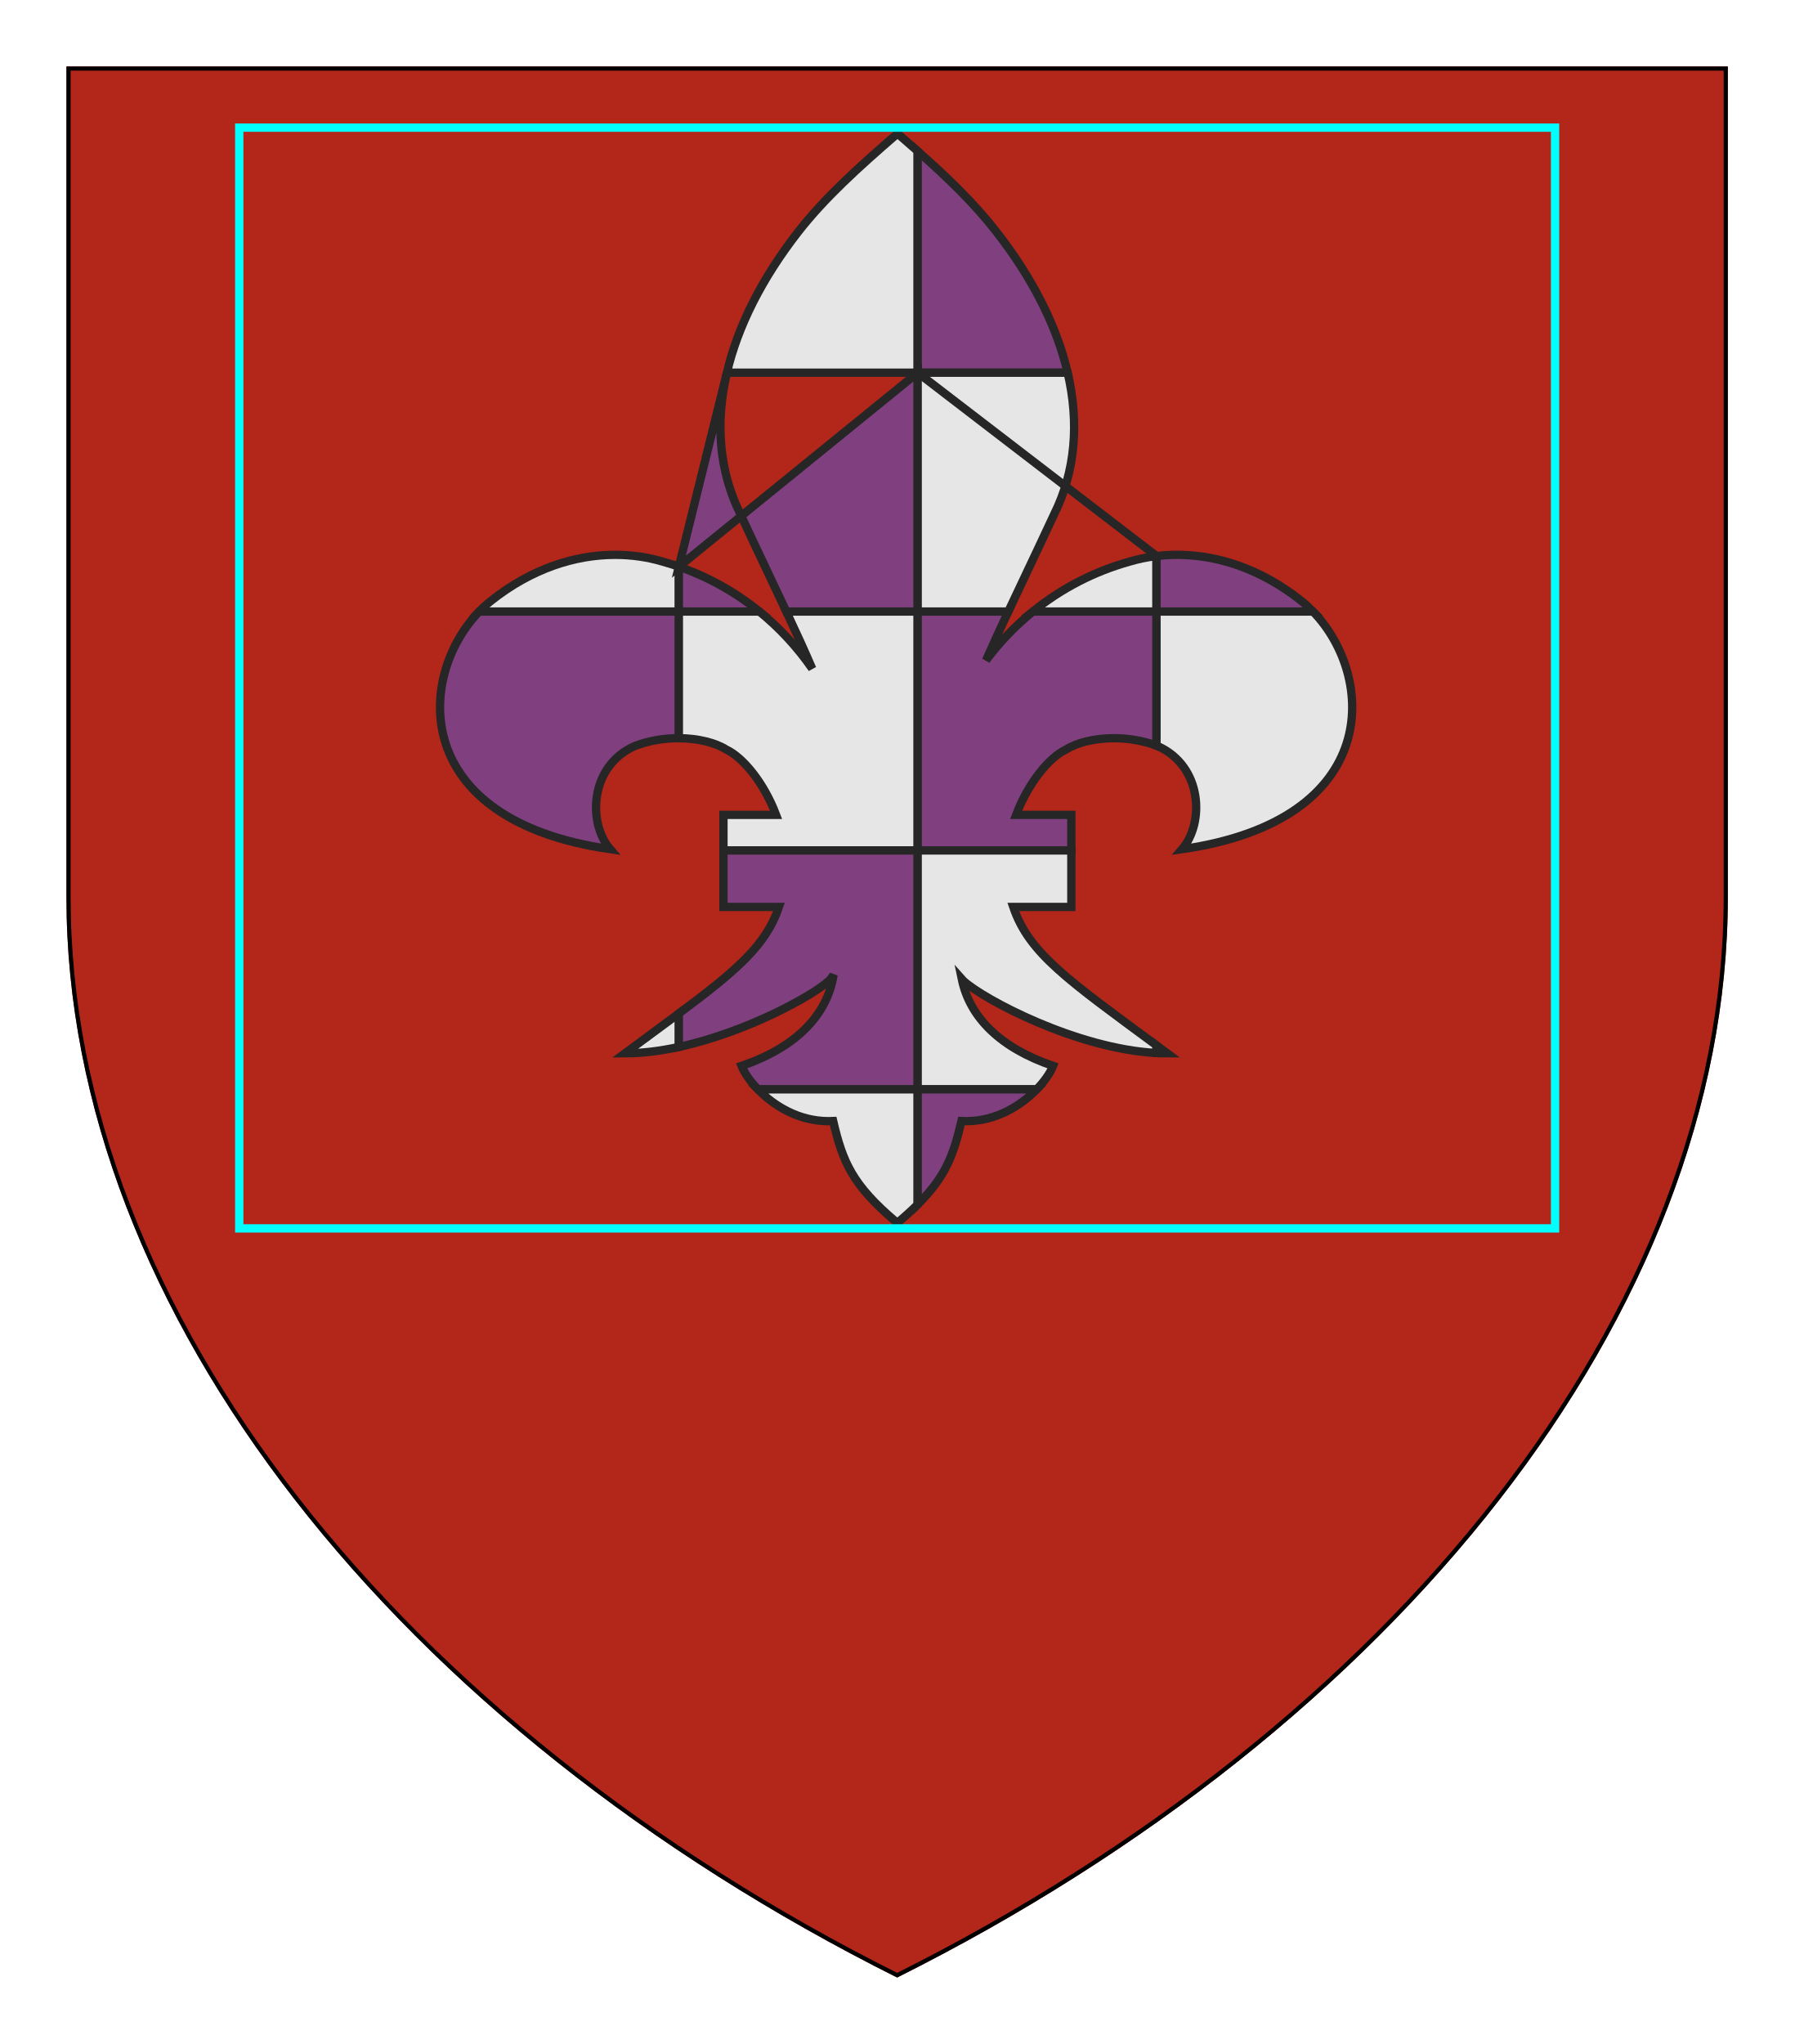
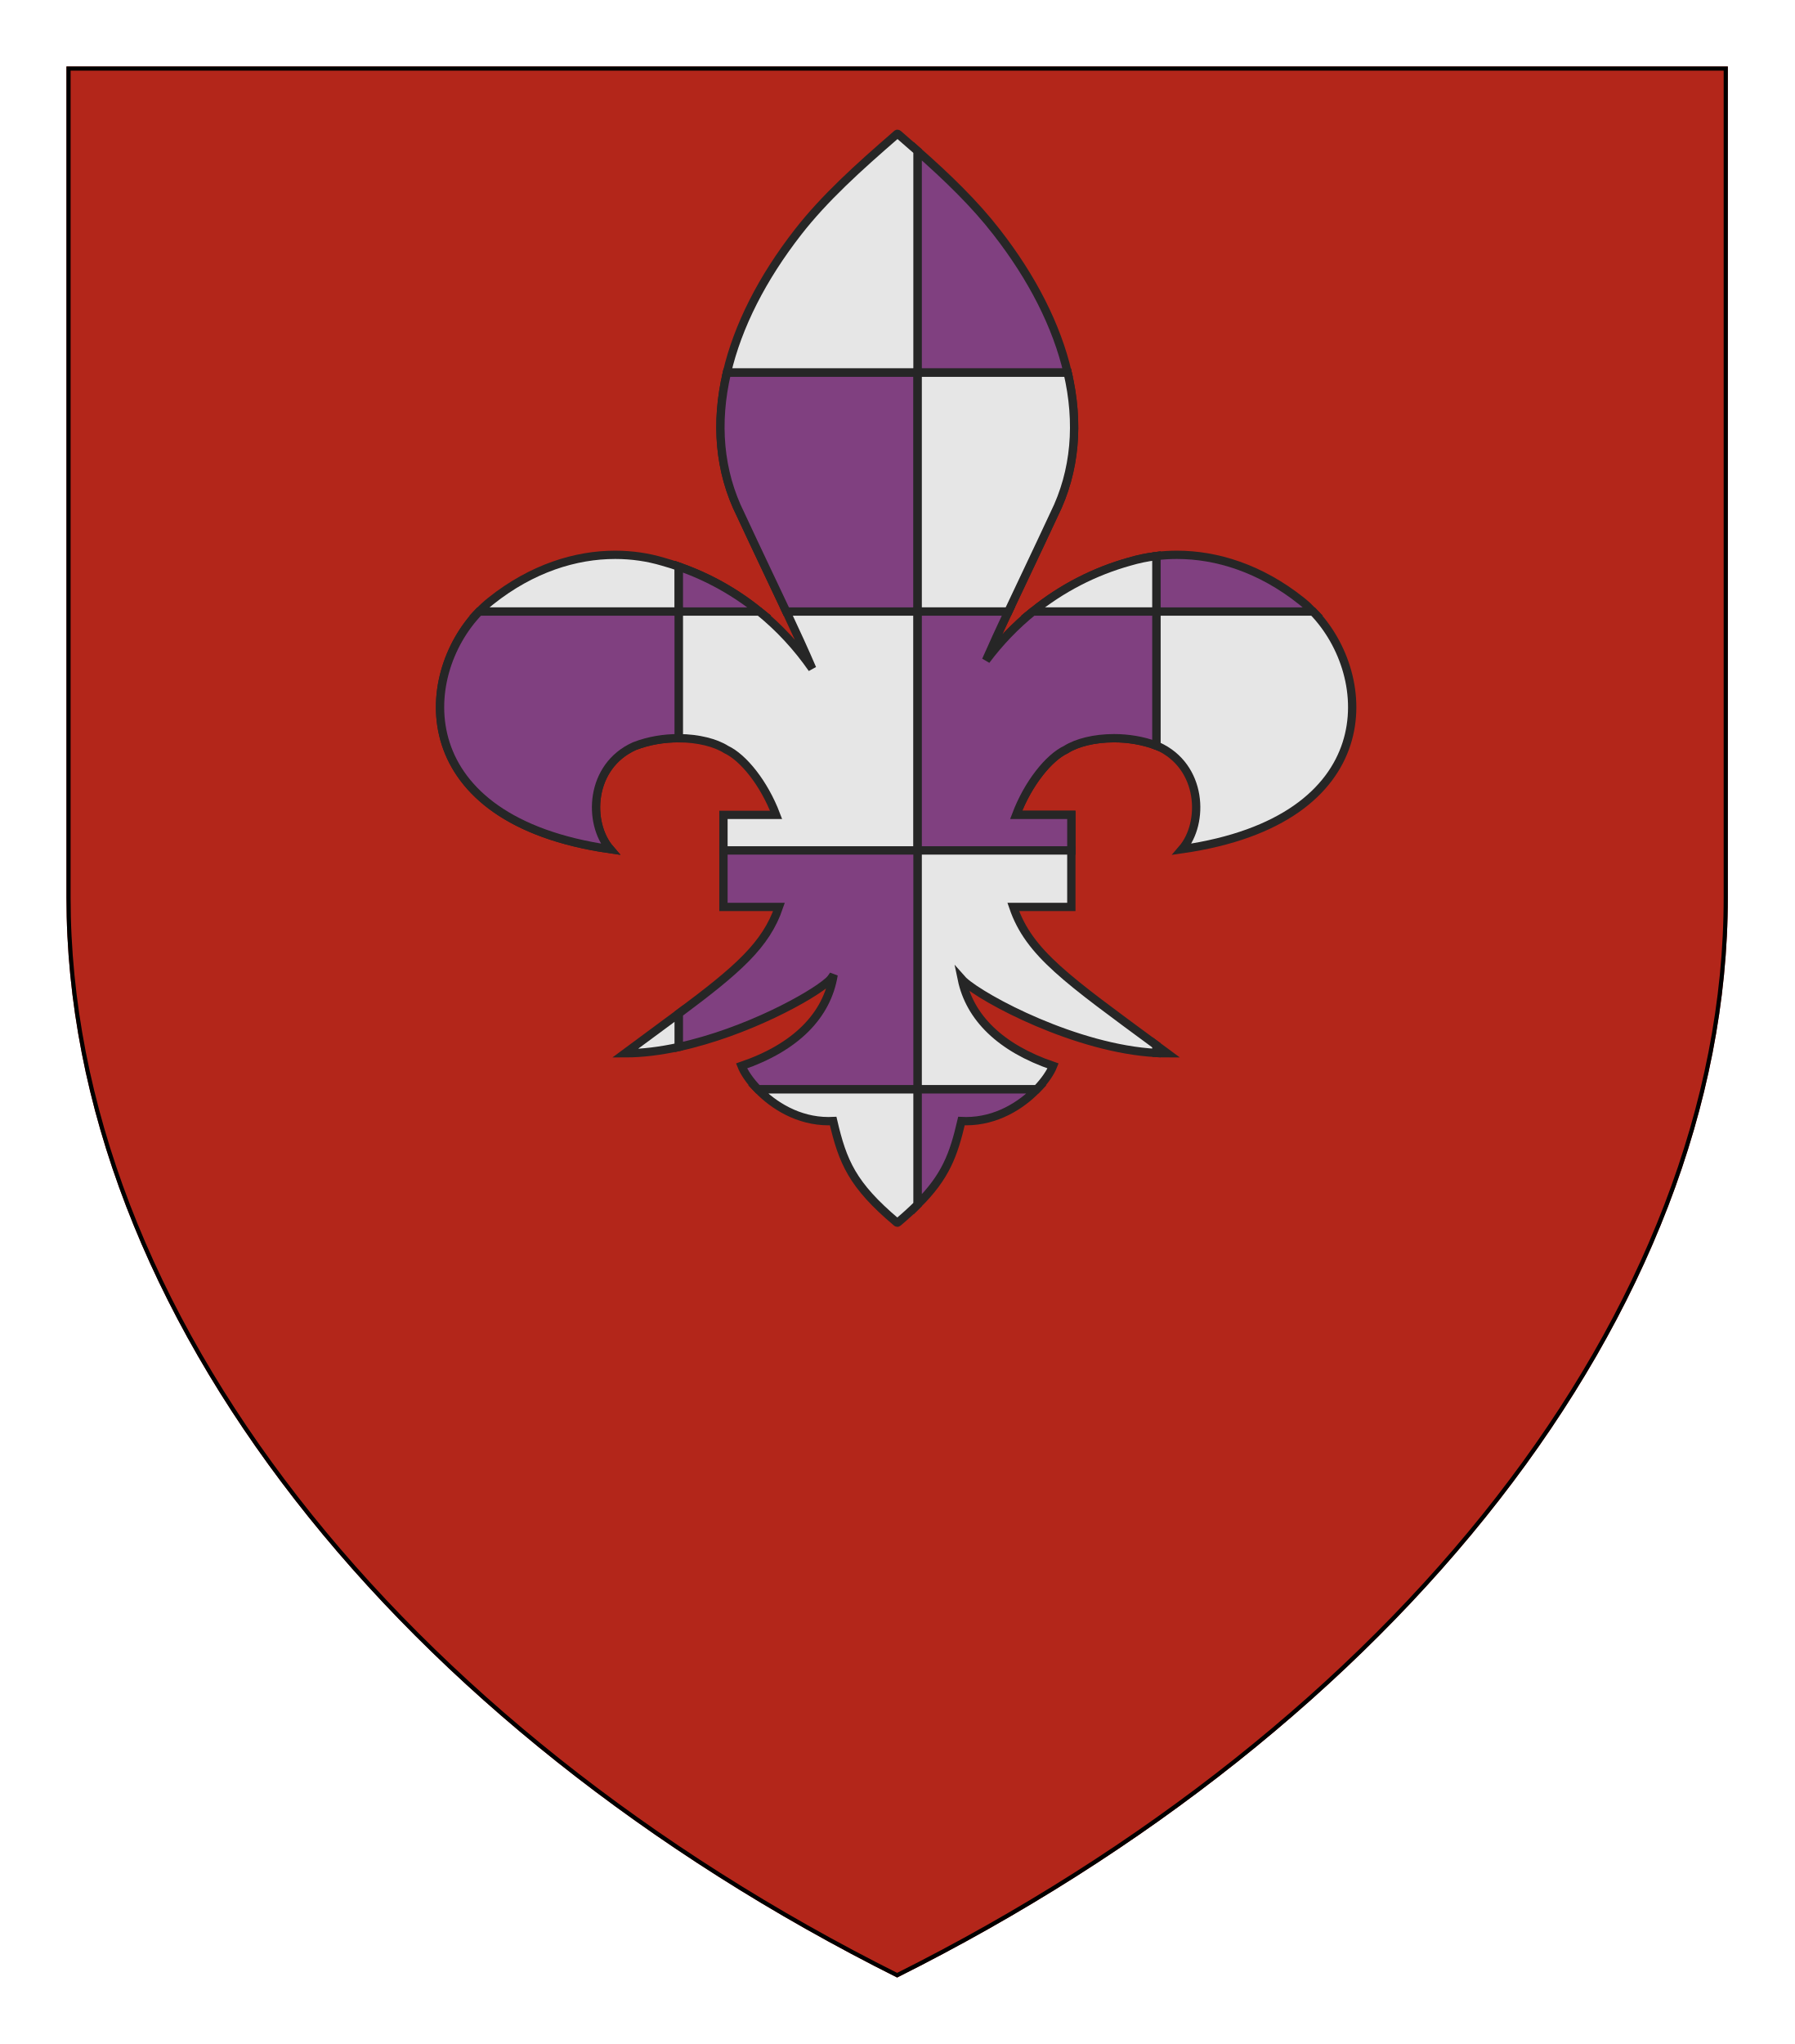
<svg xmlns="http://www.w3.org/2000/svg" height="246.0" width="216.0">
  <defs>
    <clipPath id="contour">
      <path d="M 0.0,0.0 L 200.0,0.0 L 200.0,100.0 C 200.0,150.0 160.0,200.0 100.0,230.0 C 40.0,200.0 0.0,150.0 0.0,100.0 L 0.0,0.0 Z" />
    </clipPath>
    <radialGradient id="lighting">
      <stop offset="25%" stop-color="white" stop-opacity="35%" />
      <stop offset="100%" stop-color="white" stop-opacity="0%" />
    </radialGradient>
  </defs>
  <g transform="translate(8.0,8.0)">
-     <path clip-path="url(#contour)" comment="FieldBackground" d="M 0.0,0.0 L 200.0,0.0 L 200.0,100.0 C 200.0,150.0 160.0,200.0 100.0,230.0 C 40.0,200.0 0.0,150.0 0.0,100.0 L 0.0,0.0 Z" style="fill: rgb(179, 38, 26); stroke-width: 1px; stroke: none;" />
-     <path clip-path="url(#contour)" comment="'fleur-de-lis' clipped chequy element 89.776, 72.473" d="M 89.776,72.473 C 89.776,72.473 89.776,72.473 89.776,72.473 L 89.776,72.473 C 89.776,72.473 89.776,72.473 89.776,72.473 Z" style="fill: rgb(128, 64, 128); stroke-width: 1px; stroke: rgb(38, 38, 38);" />
-     <path clip-path="url(#contour)" comment="'fleur-de-lis' clipped chequy element 73.723, 8.104" d="M 100.031,8.104 C 99.992,8.104 99.954,8.134 99.897,8.202 C 95.317,12.166 91.25,15.843 88.067,19.93 C 83.75,25.468 80.818,31.236 79.507,36.854 L 102.473,36.854 L 102.473,10.192 C 101.714,9.52 100.937,8.845 100.144,8.161 L 100.144,8.161 C 100.098,8.124 100.064,8.104 100.031,8.104 Z" style="fill: rgb(230, 230, 230); stroke-width: 1px; stroke: rgb(38, 38, 38);" />
-     <path clip-path="url(#contour)" comment="'fleur-de-lis' clipped chequy element 102.473, 8.104" d="M 102.473,10.192 L 102.473,36.854 L 120.527,36.854 C 119.218,31.236 116.292,25.468 111.975,19.93 C 109.34,16.531 106.115,13.413 102.473,10.192 Z" style="fill: rgb(128, 64, 128); stroke-width: 1px; stroke: rgb(38, 38, 38);" />
-     <path clip-path="url(#contour)" comment="'fleur-de-lis' clipped chequy element 44.973, 36.854" d="M 66.061,58.774 C 61.306,58.774 56.034,60.387 51.075,64.337 C 50.591,64.723 50.125,65.147 49.683,65.604 L 73.723,65.604 L 73.723,60.201 C 73.082,59.977 72.433,59.774 71.779,59.592 C 70.009,59.065 68.082,58.774 66.061,58.774 Z" style="fill: rgb(230, 230, 230); stroke-width: 1px; stroke: rgb(38, 38, 38);" />
-     <path clip-path="url(#contour)" comment="'fleur-de-lis' clipped chequy element 73.723, 36.854" d="M 73.723,60.201 L 73.723,65.604 L 83.418,65.604 C 80.495,63.233 77.216,61.416 73.723,60.201 Z" style="fill: rgb(128, 64, 128); stroke-width: 1px; stroke: rgb(38, 38, 38);" />
-     <path clip-path="url(#contour)" comment="'fleur-de-lis' clipped chequy element 73.723, 36.854" d="M 79.507,36.854 C 78.104,42.863 78.555,48.701 81.145,53.903 C 83.253,58.434 85.085,62.247 86.661,65.604 L 102.473,65.604 L 102.473,36.854 L 73.723,60.201 Z" style="fill: rgb(128, 64, 128); stroke-width: 1px; stroke: rgb(38, 38, 38);" />
-     <path clip-path="url(#contour)" comment="'fleur-de-lis' clipped chequy element 102.473, 36.854" d="M 102.473,36.854 L 102.473,65.604 L 113.38,65.604 C 114.957,62.247 116.788,58.434 118.896,53.903 C 121.476,48.701 121.927,42.863 120.527,36.854 L 102.473,36.854 Z" style="fill: rgb(230, 230, 230); stroke-width: 1px; stroke: rgb(38, 38, 38);" />
-     <path clip-path="url(#contour)" comment="'fleur-de-lis' clipped chequy element 102.473, 36.854" d="M 131.223,58.921 C 130.095,59.057 129.008,59.285 127.975,59.592 C 123.753,60.768 119.795,62.798 116.336,65.604 L 131.223,65.604 L 131.223,58.921 L 102.473,36.854 Z" style="fill: rgb(230, 230, 230); stroke-width: 1px; stroke: rgb(38, 38, 38);" />
-     <path clip-path="url(#contour)" comment="'fleur-de-lis' clipped chequy element 131.223, 36.854" d="M 133.692,58.774 C 132.851,58.774 132.027,58.825 131.223,58.921 L 131.223,65.604 L 150.071,65.604 C 149.628,65.147 149.163,64.723 148.679,64.337 C 143.72,60.387 138.448,58.774 133.692,58.774 Z" style="fill: rgb(128, 64, 128); stroke-width: 1px; stroke: rgb(38, 38, 38);" />
-     <path clip-path="url(#contour)" comment="'fleur-de-lis' clipped chequy element 44.973, 65.604" d="M 49.683,65.604 C 42.15,73.383 41.222,90.709 65.452,94.201 C 62.741,91.059 62.967,84.219 68.39,81.795 C 70.122,81.126 71.952,80.844 73.654,80.844 C 73.677,80.844 73.7,80.844 73.723,80.844 L 73.723,80.844 L 73.723,65.604 L 49.683,65.604 Z" style="fill: rgb(128, 64, 128); stroke-width: 1px; stroke: rgb(38, 38, 38);" />
-     <path clip-path="url(#contour)" comment="'fleur-de-lis' clipped chequy element 73.723, 65.604" d="M 73.723,65.604 L 73.723,80.844 L 73.723,80.844 C 76.068,80.855 78.164,81.401 79.419,82.206 C 81.466,83.158 83.976,86.241 85.428,90.073 L 79.091,90.073 L 79.091,94.354 L 102.473,94.354 L 102.473,65.604 L 86.661,65.604 C 87.838,68.111 88.873,70.364 89.776,72.473 C 87.943,69.833 85.799,67.535 83.418,65.604 L 73.723,65.604 Z" style="fill: rgb(230, 230, 230); stroke-width: 1px; stroke: rgb(38, 38, 38);" />
-     <path clip-path="url(#contour)" comment="'fleur-de-lis' clipped chequy element 102.473, 65.604" d="M 102.473,65.604 L 102.473,94.354 L 120.971,94.354 L 120.971,90.073 L 114.325,90.073 C 115.778,86.241 118.287,83.158 120.334,82.206 C 121.602,81.393 123.727,80.844 126.1,80.844 C 127.756,80.844 129.532,81.111 131.223,81.742 L 131.223,81.742 L 131.223,65.604 L 116.336,65.604 C 114.26,67.287 112.364,69.25 110.698,71.474 C 111.495,69.654 112.387,67.719 113.38,65.604 L 102.473,65.604 Z" style="fill: rgb(128, 64, 128); stroke-width: 1px; stroke: rgb(38, 38, 38);" />
-     <path clip-path="url(#contour)" comment="'fleur-de-lis' clipped chequy element 131.223, 65.604" d="M 131.223,65.604 L 131.223,81.742 L 131.223,81.742 C 131.27,81.759 131.317,81.777 131.364,81.795 C 136.786,84.219 137.012,91.059 134.301,94.201 C 158.532,90.709 157.604,73.383 150.071,65.604 L 131.223,65.604 Z" style="fill: rgb(230, 230, 230); stroke-width: 1px; stroke: rgb(38, 38, 38);" />
-     <path clip-path="url(#contour)" comment="'fleur-de-lis' clipped chequy element 44.973, 94.354" d="M 73.723,113.976 C 71.835,115.383 69.685,116.955 67.239,118.766 C 69.34,118.766 71.538,118.479 73.723,118.004 L 73.723,113.976 Z" style="fill: rgb(230, 230, 230); stroke-width: 1px; stroke: rgb(38, 38, 38);" />
-     <path clip-path="url(#contour)" comment="'fleur-de-lis' clipped chequy element 73.723, 94.354" d="M 79.091,94.354 L 79.091,101.152 L 85.776,101.152 C 84.209,105.746 80.799,108.704 73.723,113.976 L 73.723,118.004 C 81.835,116.239 89.757,111.886 91.764,110.058 C 91.961,109.882 92.157,109.633 92.351,109.322 C 91.571,114.183 87.844,118.044 81.268,120.286 C 81.571,121.05 82.249,122.082 83.239,123.104 L 102.473,123.104 L 102.473,94.354 L 79.091,94.354 Z" style="fill: rgb(128, 64, 128); stroke-width: 1px; stroke: rgb(38, 38, 38);" />
-     <path clip-path="url(#contour)" comment="'fleur-de-lis' clipped chequy element 102.473, 94.354" d="M 102.473,94.354 L 102.473,123.104 L 116.802,123.104 C 117.792,122.082 118.47,121.05 118.773,120.286 C 112.437,118.126 108.746,114.463 107.787,109.851 C 107.855,109.928 107.922,109.997 107.99,110.058 C 110.427,112.279 121.591,118.223 131.223,118.732 L 131.223,117.812 C 120.535,109.92 115.888,106.751 113.977,101.152 L 120.971,101.152 L 120.971,94.354 L 102.473,94.354 Z" style="fill: rgb(230, 230, 230); stroke-width: 1px; stroke: rgb(38, 38, 38);" />
-     <path clip-path="url(#contour)" comment="'fleur-de-lis' clipped chequy element 131.223, 94.354" d="M 131.223,117.812 L 131.223,118.732 C 131.657,118.755 132.087,118.766 132.514,118.766 C 132.074,118.441 131.644,118.122 131.223,117.812 Z" style="fill: rgb(128, 64, 128); stroke-width: 1px; stroke: rgb(38, 38, 38);" />
-     <path clip-path="url(#contour)" comment="'fleur-de-lis' clipped chequy element 73.723, 123.104" d="M 83.239,123.104 C 85.109,125.036 88.09,126.935 91.743,126.935 C 91.926,126.935 92.111,126.93 92.298,126.921 C 93.448,131.85 94.598,134.602 99.897,139.08 C 99.959,139.131 99.99,139.157 100.021,139.157 C 100.051,139.157 100.082,139.131 100.144,139.08 C 101.03,138.331 101.8,137.631 102.473,136.961 L 102.473,123.104 L 83.239,123.104 Z" style="fill: rgb(230, 230, 230); stroke-width: 1px; stroke: rgb(38, 38, 38);" />
-     <path clip-path="url(#contour)" comment="'fleur-de-lis' clipped chequy element 102.473, 123.104" d="M 102.473,123.104 L 102.473,136.961 C 105.828,133.621 106.785,131.026 107.743,126.921 C 107.93,126.93 108.115,126.935 108.298,126.935 C 111.951,126.935 114.932,125.036 116.802,123.104 L 102.473,123.104 Z" style="fill: rgb(128, 64, 128); stroke-width: 1px; stroke: rgb(38, 38, 38);" />
-     <path clip-path="url(#contour)" comment="'fleur-de-lis' mobile debug reticle" d="M 20.8,7.36 L 179.2,7.36 L 179.2,139.84 L 20.8,139.84 L 20.8,7.36 Z" style="fill: none; stroke-width: 1px; stroke: rgb(0, 255, 255);" />
-     <path clip-path="url(#contour)" comment="outer shield shape border" d="M 0.0,0.0 L 200.0,0.0 L 200.0,100.0 C 200.0,150.0 160.0,200.0 100.0,230.0 C 40.0,200.0 0.0,150.0 0.0,100.0 L 0.0,0.0 Z" style="fill: none; stroke-width: 1px; stroke: rgb(0, 0, 0);" />
+     <path clip-path="url(#contour)" comment="FieldBackground" d="M 0.0,0.0 L 0.0,100.0 C 0.0,150.0 40.0,200.0 100.0,230.0 C 160.0,200.0 200.0,150.0 200.0,100.0 L 200.0,0.0 L 0.0,0.0 Z" style="fill-rule: evenodd; fill: rgb(179, 38, 26); stroke-width: 1px; stroke: none;" />
+     <path clip-path="url(#contour)" comment="'fleur-de-lis' clipped chequy element 89.776, 72.473" d="M 89.776,72.473 C 89.776,72.473 89.776,72.473 89.776,72.473 L 89.776,72.473 C 89.776,72.473 89.776,72.473 89.776,72.473 Z" style="fill-rule: evenodd; fill: rgb(128, 64, 128); stroke-width: 1px; stroke: rgb(38, 38, 38);" />
+     <path clip-path="url(#contour)" comment="'fleur-de-lis' clipped chequy element 73.723, 8.104" d="M 100.031,8.104 C 99.992,8.104 99.954,8.134 99.897,8.202 C 95.317,12.166 91.25,15.843 88.067,19.93 C 83.75,25.468 80.818,31.236 79.507,36.854 L 102.473,36.854 L 102.473,10.192 C 101.714,9.52 100.937,8.845 100.144,8.161 L 100.144,8.161 C 100.098,8.124 100.064,8.104 100.031,8.104 Z" style="fill-rule: evenodd; fill: rgb(230, 230, 230); stroke-width: 1px; stroke: rgb(38, 38, 38);" />
+     <path clip-path="url(#contour)" comment="'fleur-de-lis' clipped chequy element 102.473, 8.104" d="M 102.473,10.192 L 102.473,36.854 L 120.527,36.854 C 119.218,31.236 116.292,25.468 111.975,19.93 C 109.34,16.531 106.115,13.413 102.473,10.192 Z" style="fill-rule: evenodd; fill: rgb(128, 64, 128); stroke-width: 1px; stroke: rgb(38, 38, 38);" />
+     <path clip-path="url(#contour)" comment="'fleur-de-lis' clipped chequy element 44.973, 36.854" d="M 66.061,58.774 C 61.306,58.774 56.034,60.387 51.075,64.337 C 50.591,64.723 50.125,65.147 49.683,65.604 L 73.723,65.604 L 73.723,60.201 C 73.082,59.977 72.433,59.774 71.779,59.592 C 70.009,59.065 68.082,58.774 66.061,58.774 Z" style="fill-rule: evenodd; fill: rgb(230, 230, 230); stroke-width: 1px; stroke: rgb(38, 38, 38);" />
+     <path clip-path="url(#contour)" comment="'fleur-de-lis' clipped chequy element 73.723, 36.854" d="M 73.723,60.201 L 73.723,65.604 L 83.418,65.604 C 80.495,63.233 77.216,61.416 73.723,60.201 Z M 79.507,36.854 C 78.104,42.863 78.555,48.701 81.145,53.903 C 83.253,58.434 85.085,62.247 86.661,65.604 L 102.473,65.604 L 102.473,36.854 L 79.507,36.854 Z" style="fill-rule: evenodd; fill: rgb(128, 64, 128); stroke-width: 1px; stroke: rgb(38, 38, 38);" />
+     <path clip-path="url(#contour)" comment="'fleur-de-lis' clipped chequy element 73.723, 36.854" d="M 73.723,60.201 L 73.723,65.604 L 83.418,65.604 C 80.495,63.233 77.216,61.416 73.723,60.201 Z M 79.507,36.854 C 78.104,42.863 78.555,48.701 81.145,53.903 C 83.253,58.434 85.085,62.247 86.661,65.604 L 102.473,65.604 L 102.473,36.854 L 79.507,36.854 Z" style="fill-rule: evenodd; fill: rgb(128, 64, 128); stroke-width: 1px; stroke: rgb(38, 38, 38);" />
+     <path clip-path="url(#contour)" comment="'fleur-de-lis' clipped chequy element 102.473, 36.854" d="M 102.473,36.854 L 102.473,65.604 L 113.38,65.604 C 114.957,62.247 116.788,58.434 118.896,53.903 C 121.476,48.701 121.927,42.863 120.527,36.854 L 102.473,36.854 Z M 131.223,58.921 C 130.095,59.057 129.008,59.285 127.975,59.592 C 123.753,60.768 119.795,62.798 116.336,65.604 L 131.223,65.604 L 131.223,58.921 Z" style="fill-rule: evenodd; fill: rgb(230, 230, 230); stroke-width: 1px; stroke: rgb(38, 38, 38);" />
+     <path clip-path="url(#contour)" comment="'fleur-de-lis' clipped chequy element 102.473, 36.854" d="M 102.473,36.854 L 102.473,65.604 L 113.38,65.604 C 114.957,62.247 116.788,58.434 118.896,53.903 C 121.476,48.701 121.927,42.863 120.527,36.854 L 102.473,36.854 Z M 131.223,58.921 C 130.095,59.057 129.008,59.285 127.975,59.592 C 123.753,60.768 119.795,62.798 116.336,65.604 L 131.223,65.604 L 131.223,58.921 Z" style="fill-rule: evenodd; fill: rgb(230, 230, 230); stroke-width: 1px; stroke: rgb(38, 38, 38);" />
+     <path clip-path="url(#contour)" comment="'fleur-de-lis' clipped chequy element 131.223, 36.854" d="M 133.692,58.774 C 132.851,58.774 132.027,58.825 131.223,58.921 L 131.223,65.604 L 150.071,65.604 C 149.628,65.147 149.163,64.723 148.679,64.337 C 143.72,60.387 138.448,58.774 133.692,58.774 Z" style="fill-rule: evenodd; fill: rgb(128, 64, 128); stroke-width: 1px; stroke: rgb(38, 38, 38);" />
+     <path clip-path="url(#contour)" comment="'fleur-de-lis' clipped chequy element 44.973, 65.604" d="M 73.723,80.844 L 73.723,80.844 C 73.723,80.844 73.723,80.844 73.723,80.844 Z M 49.683,65.604 C 42.15,73.383 41.222,90.709 65.452,94.201 C 62.741,91.059 62.967,84.219 68.39,81.795 C 70.122,81.126 71.952,80.844 73.654,80.844 C 73.677,80.844 73.7,80.844 73.723,80.844 L 73.723,65.604 L 49.683,65.604 Z" style="fill-rule: evenodd; fill: rgb(128, 64, 128); stroke-width: 1px; stroke: rgb(38, 38, 38);" />
+     <path clip-path="url(#contour)" comment="'fleur-de-lis' clipped chequy element 44.973, 65.604" d="M 73.723,80.844 L 73.723,80.844 C 73.723,80.844 73.723,80.844 73.723,80.844 Z M 49.683,65.604 C 42.15,73.383 41.222,90.709 65.452,94.201 C 62.741,91.059 62.967,84.219 68.39,81.795 C 70.122,81.126 71.952,80.844 73.654,80.844 C 73.677,80.844 73.7,80.844 73.723,80.844 L 73.723,65.604 L 49.683,65.604 Z" style="fill-rule: evenodd; fill: rgb(128, 64, 128); stroke-width: 1px; stroke: rgb(38, 38, 38);" />
+     <path clip-path="url(#contour)" comment="'fleur-de-lis' clipped chequy element 73.723, 65.604" d="M 73.723,65.604 L 73.723,80.844 L 73.723,80.844 C 76.068,80.855 78.164,81.401 79.419,82.206 C 81.466,83.158 83.976,86.241 85.428,90.073 L 79.091,90.073 L 79.091,94.354 L 102.473,94.354 L 102.473,65.604 L 86.661,65.604 C 87.838,68.111 88.873,70.364 89.776,72.473 C 87.943,69.833 85.799,67.535 83.418,65.604 L 73.723,65.604 Z" style="fill-rule: evenodd; fill: rgb(230, 230, 230); stroke-width: 1px; stroke: rgb(38, 38, 38);" />
+     <path clip-path="url(#contour)" comment="'fleur-de-lis' clipped chequy element 102.473, 65.604" d="M 131.223,81.742 L 131.223,81.742 L 131.223,81.742 C 131.223,81.742 131.223,81.742 131.223,81.742 Z M 102.473,65.604 L 102.473,94.354 L 120.971,94.354 L 120.971,90.073 L 114.325,90.073 C 115.778,86.241 118.287,83.158 120.334,82.206 C 121.602,81.393 123.727,80.844 126.1,80.844 C 127.756,80.844 129.532,81.111 131.223,81.742 L 131.223,65.604 L 116.336,65.604 C 114.26,67.287 112.364,69.25 110.698,71.474 C 111.495,69.654 112.387,67.719 113.38,65.604 L 102.473,65.604 Z" style="fill-rule: evenodd; fill: rgb(128, 64, 128); stroke-width: 1px; stroke: rgb(38, 38, 38);" />
+     <path clip-path="url(#contour)" comment="'fleur-de-lis' clipped chequy element 102.473, 65.604" d="M 131.223,81.742 L 131.223,81.742 L 131.223,81.742 C 131.223,81.742 131.223,81.742 131.223,81.742 Z M 102.473,65.604 L 102.473,94.354 L 120.971,94.354 L 120.971,90.073 L 114.325,90.073 C 115.778,86.241 118.287,83.158 120.334,82.206 C 121.602,81.393 123.727,80.844 126.1,80.844 C 127.756,80.844 129.532,81.111 131.223,81.742 L 131.223,65.604 L 116.336,65.604 C 114.26,67.287 112.364,69.25 110.698,71.474 C 111.495,69.654 112.387,67.719 113.38,65.604 L 102.473,65.604 Z" style="fill-rule: evenodd; fill: rgb(128, 64, 128); stroke-width: 1px; stroke: rgb(38, 38, 38);" />
+     <path clip-path="url(#contour)" comment="'fleur-de-lis' clipped chequy element 131.223, 65.604" d="M 131.223,65.604 L 131.223,81.742 L 131.223,81.742 C 131.27,81.759 131.317,81.777 131.364,81.795 C 136.786,84.219 137.012,91.059 134.301,94.201 C 158.532,90.709 157.604,73.383 150.071,65.604 L 131.223,65.604 Z" style="fill-rule: evenodd; fill: rgb(230, 230, 230); stroke-width: 1px; stroke: rgb(38, 38, 38);" />
+     <path clip-path="url(#contour)" comment="'fleur-de-lis' clipped chequy element 44.973, 94.354" d="M 73.723,113.976 C 71.835,115.383 69.685,116.955 67.239,118.766 C 69.34,118.766 71.538,118.479 73.723,118.004 L 73.723,113.976 Z" style="fill-rule: evenodd; fill: rgb(230, 230, 230); stroke-width: 1px; stroke: rgb(38, 38, 38);" />
+     <path clip-path="url(#contour)" comment="'fleur-de-lis' clipped chequy element 73.723, 94.354" d="M 79.091,94.354 L 79.091,101.152 L 85.776,101.152 C 84.209,105.746 80.799,108.704 73.723,113.976 L 73.723,118.004 C 81.835,116.239 89.757,111.886 91.764,110.058 C 91.961,109.882 92.157,109.633 92.351,109.322 C 91.571,114.183 87.844,118.044 81.268,120.286 C 81.571,121.05 82.249,122.082 83.239,123.104 L 102.473,123.104 L 102.473,94.354 L 79.091,94.354 Z" style="fill-rule: evenodd; fill: rgb(128, 64, 128); stroke-width: 1px; stroke: rgb(38, 38, 38);" />
+     <path clip-path="url(#contour)" comment="'fleur-de-lis' clipped chequy element 102.473, 94.354" d="M 102.473,94.354 L 102.473,123.104 L 116.802,123.104 C 117.792,122.082 118.47,121.05 118.773,120.286 C 112.437,118.126 108.746,114.463 107.787,109.851 C 107.855,109.928 107.922,109.997 107.99,110.058 C 110.427,112.279 121.591,118.223 131.223,118.732 L 131.223,117.812 C 120.535,109.92 115.888,106.751 113.977,101.152 L 120.971,101.152 L 120.971,94.354 L 102.473,94.354 Z" style="fill-rule: evenodd; fill: rgb(230, 230, 230); stroke-width: 1px; stroke: rgb(38, 38, 38);" />
+     <path clip-path="url(#contour)" comment="'fleur-de-lis' clipped chequy element 131.223, 94.354" d="M 131.223,117.812 L 131.223,118.732 C 131.657,118.755 132.087,118.766 132.514,118.766 C 132.074,118.441 131.644,118.122 131.223,117.812 Z" style="fill-rule: evenodd; fill: rgb(128, 64, 128); stroke-width: 1px; stroke: rgb(38, 38, 38);" />
+     <path clip-path="url(#contour)" comment="'fleur-de-lis' clipped chequy element 73.723, 123.104" d="M 83.239,123.104 C 85.109,125.036 88.09,126.935 91.743,126.935 C 91.926,126.935 92.111,126.93 92.298,126.921 C 93.448,131.85 94.598,134.602 99.897,139.08 C 99.959,139.131 99.99,139.157 100.021,139.157 C 100.051,139.157 100.082,139.131 100.144,139.08 C 101.03,138.331 101.8,137.631 102.473,136.961 L 102.473,123.104 L 83.239,123.104 Z" style="fill-rule: evenodd; fill: rgb(230, 230, 230); stroke-width: 1px; stroke: rgb(38, 38, 38);" />
+     <path clip-path="url(#contour)" comment="'fleur-de-lis' clipped chequy element 102.473, 123.104" d="M 102.473,123.104 L 102.473,136.961 C 105.828,133.621 106.785,131.026 107.743,126.921 C 107.93,126.93 108.115,126.935 108.298,126.935 C 111.951,126.935 114.932,125.036 116.802,123.104 L 102.473,123.104 Z" style="fill-rule: evenodd; fill: rgb(128, 64, 128); stroke-width: 1px; stroke: rgb(38, 38, 38);" />
+     <path clip-path="url(#contour)" comment="outer shield shape border" d="M 0.0,0.0 L 0.0,100.0 C 0.0,150.0 40.0,200.0 100.0,230.0 C 160.0,200.0 200.0,150.0 200.0,100.0 L 200.0,0.0 L 0.0,0.0 Z" style="fill-rule: evenodd; fill: none; stroke-width: 1px; stroke: rgb(0, 0, 0);" />
  </g>
</svg>
